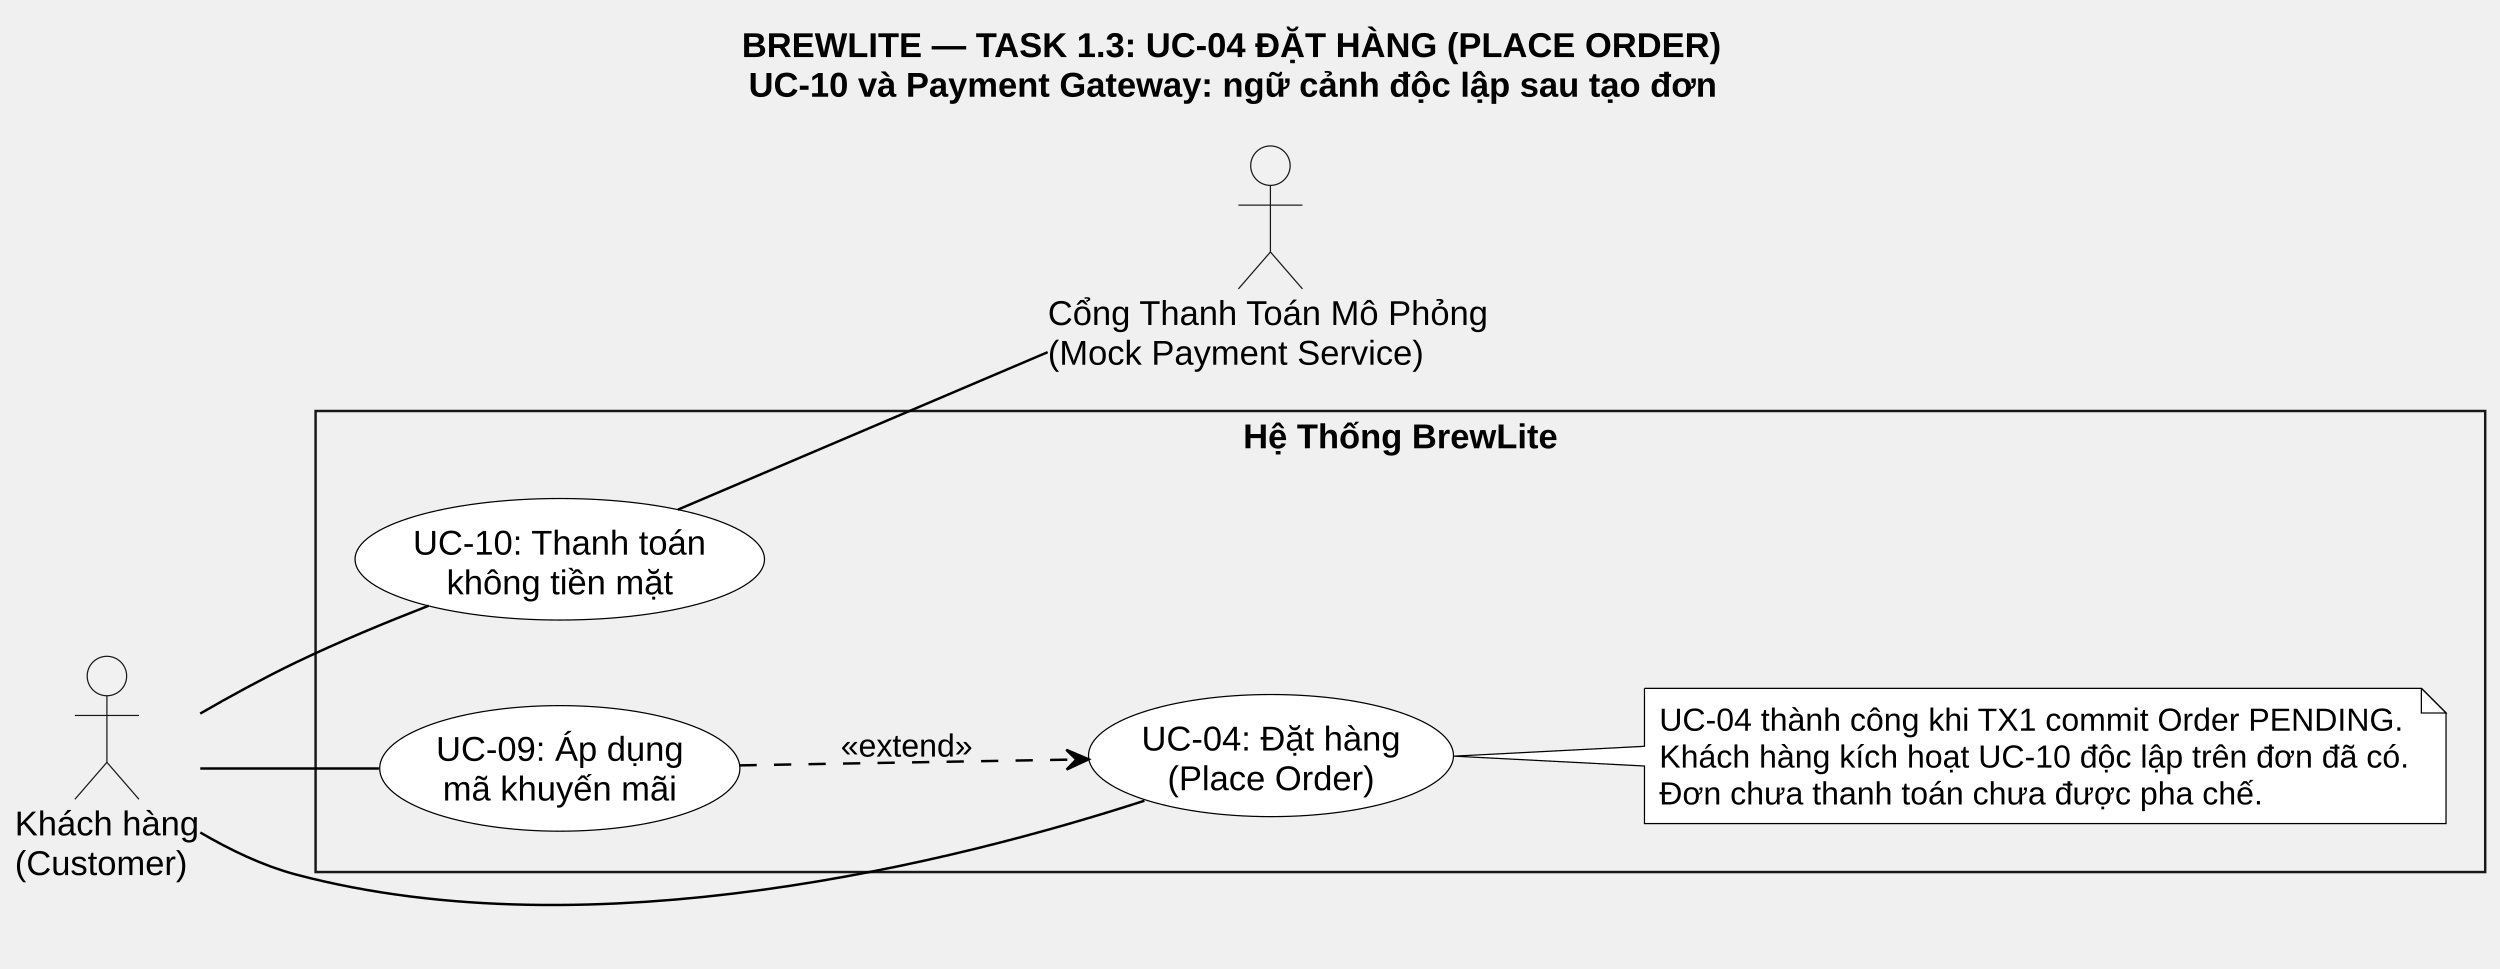
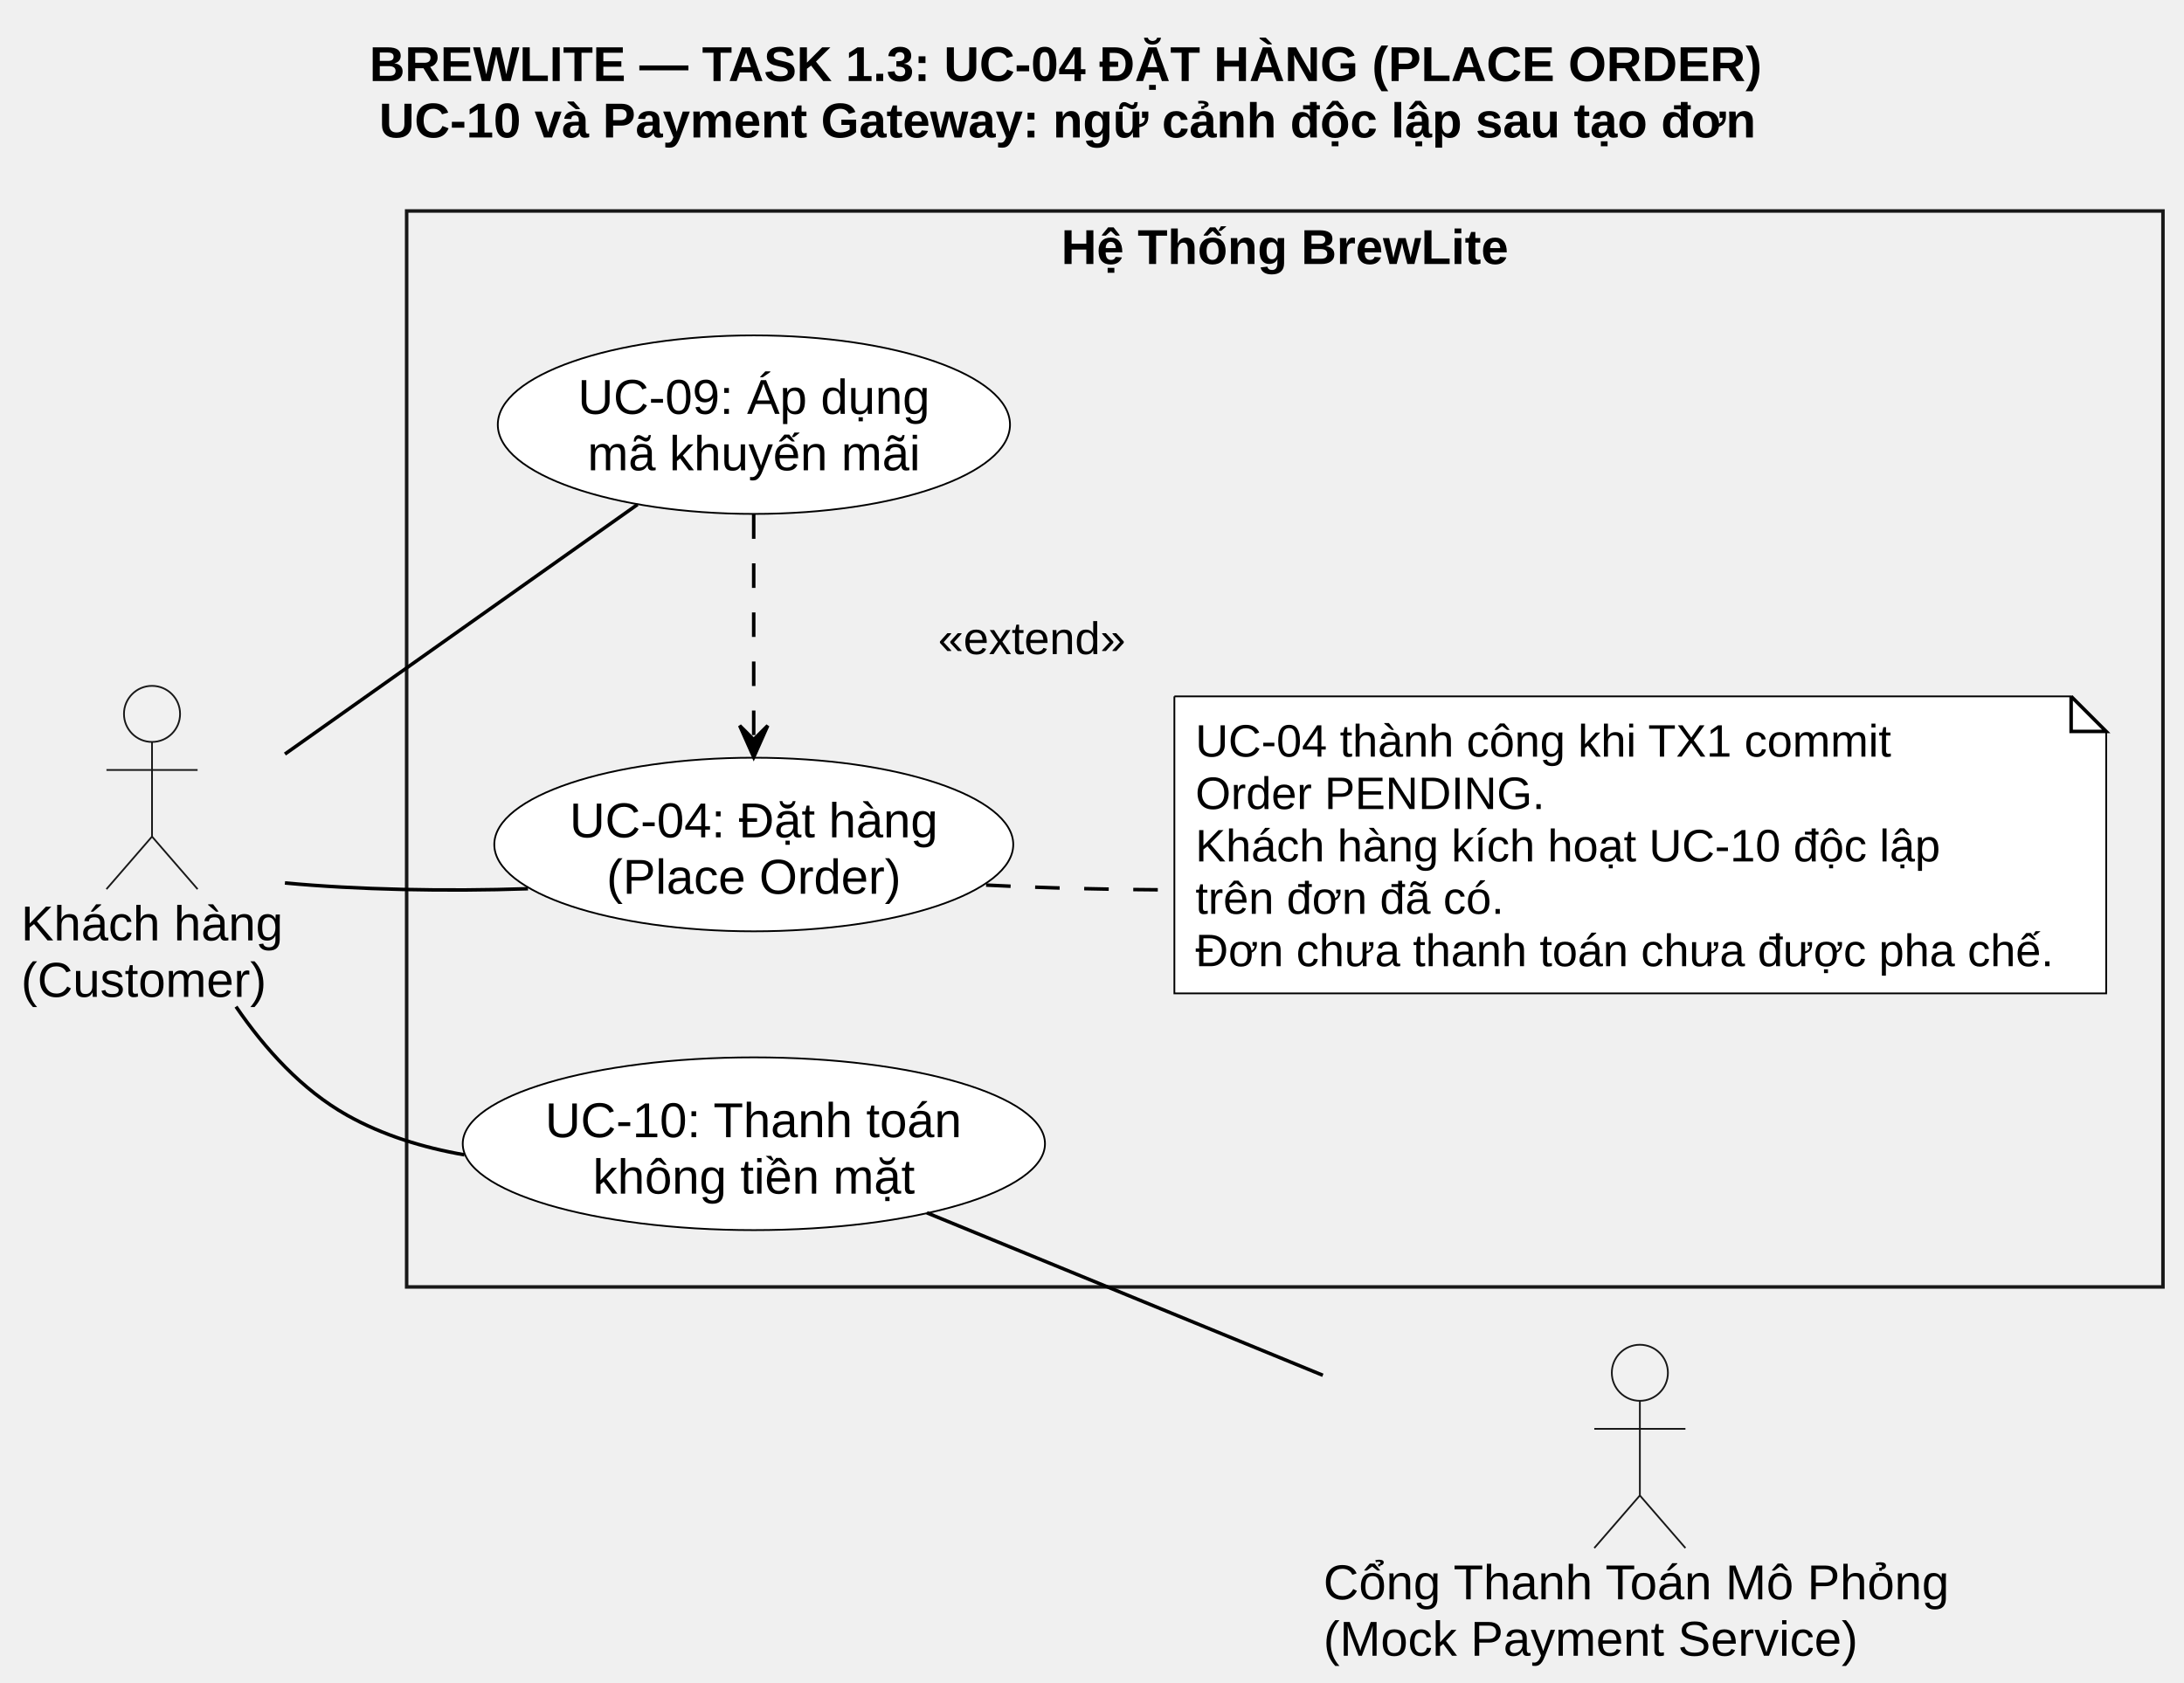
- <svg xmlns="http://www.w3.org/2000/svg" contentStyleType="text/css" data-diagram-type="DESCRIPTION" height="393px" preserveAspectRatio="none" style="width:1014px;height:393px;background:#FFFFFF;" version="1.1" viewBox="0 0 1014 393" width="1014px" zoomAndPan="magnify">
+ <svg xmlns="http://www.w3.org/2000/svg" contentStyleType="text/css" data-diagram-type="DESCRIPTION" height="480px" preserveAspectRatio="none" style="width:623px;height:480px;background:#FFFFFF;" version="1.1" viewBox="0 0 623 480" width="623px" zoomAndPan="magnify">
  <defs />
  <g>
-     <g class="title" data-source-line="21">
-       <text fill="#000000" font-family="Arial" font-size="14" font-weight="bold" lengthAdjust="spacing" textLength="398.234" x="300.883" y="23.132">BREWLITE — TASK 1.3: UC-04 ĐẶT HÀNG (PLACE ORDER)</text>
-       <text fill="#000000" font-family="Arial" font-size="14" font-weight="bold" lengthAdjust="spacing" textLength="392.745" x="303.627" y="39.23">UC-10 và Payment Gateway: ngữ cảnh độc lập sau tạo đơn</text>
+     <g class="title" data-source-line="23">
+       <text fill="#000000" font-family="Arial" font-size="14" font-weight="bold" lengthAdjust="spacing" textLength="398.234" x="105.383" y="23.132">BREWLITE — TASK 1.3: UC-04 ĐẶT HÀNG (PLACE ORDER)</text>
+       <text fill="#000000" font-family="Arial" font-size="14" font-weight="bold" lengthAdjust="spacing" textLength="392.745" x="108.127" y="39.23">UC-10 và Payment Gateway: ngữ cảnh độc lập sau tạo đơn</text>
    </g>
-     <g class="cluster" data-entity="H. Th.ng BrewLite" data-source-line="25" data-uid="ent0003" id="cluster_H. Th.ng BrewLite">
-       <rect fill="none" height="187" style="stroke:#181818;stroke-width:1;" width="880" x="128" y="166.697" />
-       <text fill="#000000" font-family="Arial" font-size="14" font-weight="bold" lengthAdjust="spacing" textLength="127.559" x="504.221" y="181.829">Hệ Thống BrewLite</text>
+     <g class="cluster" data-entity="H. Th.ng BrewLite" data-source-line="27" data-uid="ent0003" id="cluster_H. Th.ng BrewLite">
+       <rect fill="none" height="307" style="stroke:#181818;stroke-width:1;" width="501" x="116" y="60.197" />
+       <text fill="#000000" font-family="Arial" font-size="14" font-weight="bold" lengthAdjust="spacing" textLength="127.559" x="302.721" y="75.329">Hệ Thống BrewLite</text>
    </g>
-     <g class="entity" data-entity="UC9" data-source-line="26" data-uid="ent0004" id="entity_UC9">
-       <ellipse cx="227.055" cy="311.665" fill="#FFFFFF" rx="73.055" ry="25.468" style="stroke:#000000;stroke-width:0.5;" />
-       <text fill="#000000" font-family="Arial" font-size="14" lengthAdjust="spacing" textLength="100.393" x="176.859" y="308.591">UC-09: Áp dụng</text>
-       <text fill="#000000" font-family="Arial" font-size="14" lengthAdjust="spacing" textLength="94.931" x="179.59" y="324.69">mã khuyến mãi</text>
+     <g class="entity" data-entity="UC9" data-source-line="28" data-uid="ent0004" id="entity_UC9">
+       <ellipse cx="215.055" cy="121.165" fill="#FFFFFF" rx="73.055" ry="25.468" style="stroke:#000000;stroke-width:0.5;" />
+       <text fill="#000000" font-family="Arial" font-size="14" lengthAdjust="spacing" textLength="100.393" x="164.859" y="118.091">UC-09: Áp dụng</text>
+       <text fill="#000000" font-family="Arial" font-size="14" lengthAdjust="spacing" textLength="94.931" x="167.59" y="134.19">mã khuyến mãi</text>
    </g>
-     <g class="entity" data-entity="UC4" data-source-line="27" data-uid="ent0005" id="entity_UC4">
-       <ellipse cx="515.518" cy="306.463" fill="#FFFFFF" rx="74.018" ry="24.766" style="stroke:#000000;stroke-width:0.5;" />
-       <text fill="#000000" font-family="Arial" font-size="14" lengthAdjust="spacing" textLength="105.055" x="462.99" y="304.413">UC-04: Đặt hàng</text>
-       <text fill="#000000" font-family="Arial" font-size="14" lengthAdjust="spacing" textLength="84.02" x="473.507" y="320.512">(Place Order)</text>
+     <g class="entity" data-entity="UC4" data-source-line="29" data-uid="ent0005" id="entity_UC4">
+       <ellipse cx="215.018" cy="240.963" fill="#FFFFFF" rx="74.018" ry="24.766" style="stroke:#000000;stroke-width:0.5;" />
+       <text fill="#000000" font-family="Arial" font-size="14" lengthAdjust="spacing" textLength="105.055" x="162.49" y="238.913">UC-04: Đặt hàng</text>
+       <text fill="#000000" font-family="Arial" font-size="14" lengthAdjust="spacing" textLength="84.02" x="173.007" y="255.012">(Place Order)</text>
    </g>
-     <g class="entity" data-entity="UC10" data-source-line="28" data-uid="ent0006" id="entity_UC10">
-       <ellipse cx="227.044" cy="226.842" fill="#FFFFFF" rx="83.044" ry="24.645" style="stroke:#000000;stroke-width:0.5;" />
-       <text fill="#000000" font-family="Arial" font-size="14" lengthAdjust="spacing" textLength="119.068" x="167.51" y="224.972">UC-10: Thanh toán</text>
-       <text fill="#000000" font-family="Arial" font-size="14" lengthAdjust="spacing" textLength="91.834" x="181.127" y="241.071">không tiền mặt</text>
+     <g class="entity" data-entity="UC10" data-source-line="30" data-uid="ent0006" id="entity_UC10">
+       <ellipse cx="215.044" cy="326.342" fill="#FFFFFF" rx="83.044" ry="24.645" style="stroke:#000000;stroke-width:0.5;" />
+       <text fill="#000000" font-family="Arial" font-size="14" lengthAdjust="spacing" textLength="119.068" x="155.51" y="324.473">UC-10: Thanh toán</text>
+       <text fill="#000000" font-family="Arial" font-size="14" lengthAdjust="spacing" textLength="91.834" x="169.127" y="340.571">không tiền mặt</text>
    </g>
-     <g class="entity" data-entity="N1" data-source-line="30" data-uid="ent0007" id="entity_N1">
-       <path d="M667,279.197 L667,302.697 L589.65,306.697 L667,310.697 L667,334.043 A0,0 0 0 0 667,334.043 L992.104,334.043 A0,0 0 0 0 992.104,334.043 L992.104,289.197 L982.104,279.197 L667,279.197 A0,0 0 0 0 667,279.197" fill="#FFFFFF" style="stroke:#000000;stroke-width:0.5;" />
-       <path d="M982.104,279.197 L982.104,289.197 L992.104,289.197 L982.104,279.197" fill="#FFFFFF" style="stroke:#000000;stroke-width:0.5;" />
-       <text fill="#000000" font-family="Arial" font-size="13" lengthAdjust="spacing" textLength="301.99" x="673" y="296.391">UC-04 thành công khi TX1 commit Order PENDING.</text>
-       <text fill="#000000" font-family="Arial" font-size="13" lengthAdjust="spacing" textLength="304.103" x="673" y="311.34">Khách hàng kích hoạt UC-10 độc lập trên đơn đã có.</text>
-       <text fill="#000000" font-family="Arial" font-size="13" lengthAdjust="spacing" textLength="244.804" x="673" y="326.289">Đơn chưa thanh toán chưa được pha chế.</text>
+     <g class="entity" data-entity="N1" data-source-line="32" data-uid="ent0007" id="entity_N1">
+       <path d="M335,198.697 L335,283.441 L600.804,283.441 L600.804,208.697 L590.804,198.697 L335,198.697" fill="#FFFFFF" style="stroke:#000000;stroke-width:0.5;" />
+       <path d="M590.804,198.697 L590.804,208.697 L600.804,208.697 L590.804,198.697" fill="#FFFFFF" style="stroke:#000000;stroke-width:1;" />
+       <text fill="#000000" font-family="Arial" font-size="13" lengthAdjust="spacing" textLength="198.694" x="341" y="215.891">UC-04 thành công khi TX1 commit</text>
+       <text fill="#000000" font-family="Arial" font-size="13" lengthAdjust="spacing" textLength="99.684" x="341" y="230.84">Order PENDING.</text>
+       <text fill="#000000" font-family="Arial" font-size="13" lengthAdjust="spacing" textLength="212.469" x="341" y="245.789">Khách hàng kích hoạt UC-10 độc lập</text>
+       <text fill="#000000" font-family="Arial" font-size="13" lengthAdjust="spacing" textLength="88.023" x="341" y="260.737">trên đơn đã có.</text>
+       <text fill="#000000" font-family="Arial" font-size="13" lengthAdjust="spacing" textLength="244.804" x="341" y="275.686">Đơn chưa thanh toán chưa được pha chế.</text>
    </g>
-     <g class="entity" data-entity="Customer" data-source-line="23" data-uid="ent0002" id="entity_Customer">
-       <ellipse cx="43.365" cy="274.197" fill="#F1F1F1" rx="8" ry="8" style="stroke:#181818;stroke-width:0.5;" />
-       <path d="M43.365,282.197 L43.365,309.197 M30.365,290.197 L56.365,290.197 M43.365,309.197 L30.365,324.197 M43.365,309.197 L56.365,324.197" fill="none" style="stroke:#181818;stroke-width:0.5;" />
-       <text fill="#000000" font-family="Arial" font-size="14" lengthAdjust="spacing" textLength="74.731" x="6" y="338.829">Khách hàng</text>
-       <text fill="#000000" font-family="Arial" font-size="14" lengthAdjust="spacing" textLength="70.007" x="6" y="354.928">(Customer)</text>
+     <g class="entity" data-entity="Customer" data-source-line="25" data-uid="ent0002" id="entity_Customer">
+       <ellipse cx="43.365" cy="203.697" fill="#F1F1F1" rx="8" ry="8" style="stroke:#181818;stroke-width:0.5;" />
+       <path d="M43.365,211.697 L43.365,238.697 M30.365,219.697 L56.365,219.697 M43.365,238.697 L30.365,253.697 M43.365,238.697 L56.365,253.697" fill="none" style="stroke:#181818;stroke-width:0.5;" />
+       <text fill="#000000" font-family="Arial" font-size="14" lengthAdjust="spacing" textLength="74.731" x="6" y="268.329">Khách hàng</text>
+       <text fill="#000000" font-family="Arial" font-size="14" lengthAdjust="spacing" textLength="70.007" x="6" y="284.428">(Customer)</text>
    </g>
-     <g class="entity" data-entity="PaymentGateway" data-source-line="34" data-uid="ent0009" id="entity_PaymentGateway">
-       <ellipse cx="515.282" cy="67.197" fill="#F1F1F1" rx="8" ry="8" style="stroke:#181818;stroke-width:0.5;" />
-       <path d="M515.282,75.197 L515.282,102.197 M502.282,83.197 L528.282,83.197 M515.282,102.197 L502.282,117.197 M515.282,102.197 L528.282,117.197" fill="none" style="stroke:#181818;stroke-width:0.5;" />
-       <text fill="#000000" font-family="Arial" font-size="14" lengthAdjust="spacing" textLength="180.565" x="425" y="131.829">Cổng Thanh Toán Mô Phỏng</text>
-       <text fill="#000000" font-family="Arial" font-size="14" lengthAdjust="spacing" textLength="152.482" x="425" y="147.928">(Mock Payment Service)</text>
+     <g class="entity" data-entity="PaymentGateway" data-source-line="40" data-uid="ent0014" id="entity_PaymentGateway">
+       <ellipse cx="467.782" cy="391.697" fill="#F1F1F1" rx="8" ry="8" style="stroke:#181818;stroke-width:0.5;" />
+       <path d="M467.782,399.697 L467.782,426.697 M454.782,407.697 L480.782,407.697 M467.782,426.697 L454.782,441.697 M467.782,426.697 L480.782,441.697" fill="none" style="stroke:#181818;stroke-width:0.5;" />
+       <text fill="#000000" font-family="Arial" font-size="14" lengthAdjust="spacing" textLength="180.565" x="377.5" y="456.329">Cổng Thanh Toán Mô Phỏng</text>
+       <text fill="#000000" font-family="Arial" font-size="14" lengthAdjust="spacing" textLength="152.482" x="377.5" y="472.428">(Mock Payment Service)</text>
    </g>
-     <g class="link" data-entity-1="Customer" data-entity-2="UC4" data-source-line="36" data-uid="lnk10" id="link_Customer_UC4">
-       <path d="M81.24,337.657 C93.06,344.597 106.58,351.147 120,354.697 C240.89,386.707 388.35,349.327 464.16,324.777" fill="none" id="Customer-UC4" style="stroke:#000000;stroke-width:1;" />
+     <g class="link" data-entity-1="UC4" data-entity-2="N1" data-source-line="33" data-uid="lnk8" id="link_UC4_N1">
+       <path d="M281.29,252.537 C297.85,253.377 316.24,253.837 334.83,253.927" fill="none" id="UC4-N1" style="stroke:#000000;stroke-width:1;stroke-dasharray:7,7;" />
    </g>
-     <g class="link" data-entity-1="Customer" data-entity-2="UC10" data-source-line="37" data-uid="lnk11" id="link_Customer_UC10">
-       <path d="M81.2,289.427 C93.35,282.417 107.08,274.897 120,268.697 C137.22,260.427 156.52,252.427 173.89,245.667" fill="none" id="Customer-UC10" style="stroke:#000000;stroke-width:1;" />
+     <g class="link" data-entity-1="UC9" data-entity-2="UC4" data-source-line="47" data-uid="lnk19" id="link_UC9_UC4">
+       <path d="M215,146.737 C215,167.177 215,189.697 215,210.037" fill="none" id="UC9-to-UC4" style="stroke:#000000;stroke-width:1;stroke-dasharray:7,7;" />
+       <polygon fill="#000000" points="215,216.037,219,207.037,215,211.037,211,207.037,215,216.037" style="stroke:#000000;stroke-width:1;" />
+       <text fill="#000000" font-family="Arial" font-size="13" lengthAdjust="spacing" textLength="53.492" x="267.591" y="186.641">«extend»</text>
    </g>
-     <g class="link" data-entity-1="Customer" data-entity-2="UC9" data-source-line="38" data-uid="lnk12" id="link_Customer_UC9">
-       <path d="M81.23,311.697 C102.05,311.697 128.83,311.697 153.69,311.697" fill="none" id="Customer-UC9" style="stroke:#000000;stroke-width:1;" />
+     <g class="link" data-entity-1="Customer" data-entity-2="UC4" data-source-line="42" data-uid="lnk15" id="link_Customer_UC4">
+       <path d="M81.28,251.927 C101.53,253.847 127.23,254.397 150.61,253.577" fill="none" id="Customer-UC4" style="stroke:#000000;stroke-width:1;" />
    </g>
-     <g class="link" data-entity-1="UC9" data-entity-2="UC4" data-source-line="40" data-uid="lnk13" id="link_UC9_UC4">
-       <path d="M299.93,310.437 C343.19,309.687 392.101,308.832 435.551,308.072" fill="none" id="UC9-to-UC4" style="stroke:#000000;stroke-width:1;stroke-dasharray:7,7;" />
-       <polygon fill="#000000" points="441.55,307.967,432.481,304.125,436.551,308.055,432.621,312.124,441.55,307.967" style="stroke:#000000;stroke-width:1;" />
-       <text fill="#000000" font-family="Arial" font-size="13" lengthAdjust="spacing" textLength="53.492" x="341" y="306.891">«extend»</text>
+     <g class="link" data-entity-1="Customer" data-entity-2="UC10" data-source-line="44" data-uid="lnk17" id="link_Customer_UC10">
+       <path d="M67.32,287.227 C75.6,299.317 86.15,310.977 99,318.197 C109.21,323.937 120.75,327.467 132.49,329.507" fill="none" id="Customer-UC10" style="stroke:#000000;stroke-width:1;" />
    </g>
-     <g class="link" data-entity-1="UC10" data-entity-2="PaymentGateway" data-source-line="42" data-uid="lnk14" id="link_UC10_PaymentGateway">
-       <path d="M274.99,206.687 C315.55,189.417 375.27,163.987 424.93,142.837" fill="none" id="UC10-PaymentGateway" style="stroke:#000000;stroke-width:1;" />
+     <g class="link" data-entity-1="Customer" data-entity-2="UC9" data-source-line="45" data-uid="lnk18" id="link_Customer_UC9">
+       <path d="M81.28,215.157 C111.27,193.927 153.2,164.237 181.86,143.947" fill="none" id="Customer-UC9" style="stroke:#000000;stroke-width:1;" />
+     </g>
+     <g class="link" data-entity-1="UC10" data-entity-2="PaymentGateway" data-source-line="49" data-uid="lnk20" id="link_UC10_PaymentGateway">
+       <path d="M264.4,346.057 C296.38,359.177 339.27,376.777 377.35,392.407" fill="none" id="UC10-PaymentGateway" style="stroke:#000000;stroke-width:1;" />
    </g>
  </g>
</svg>
